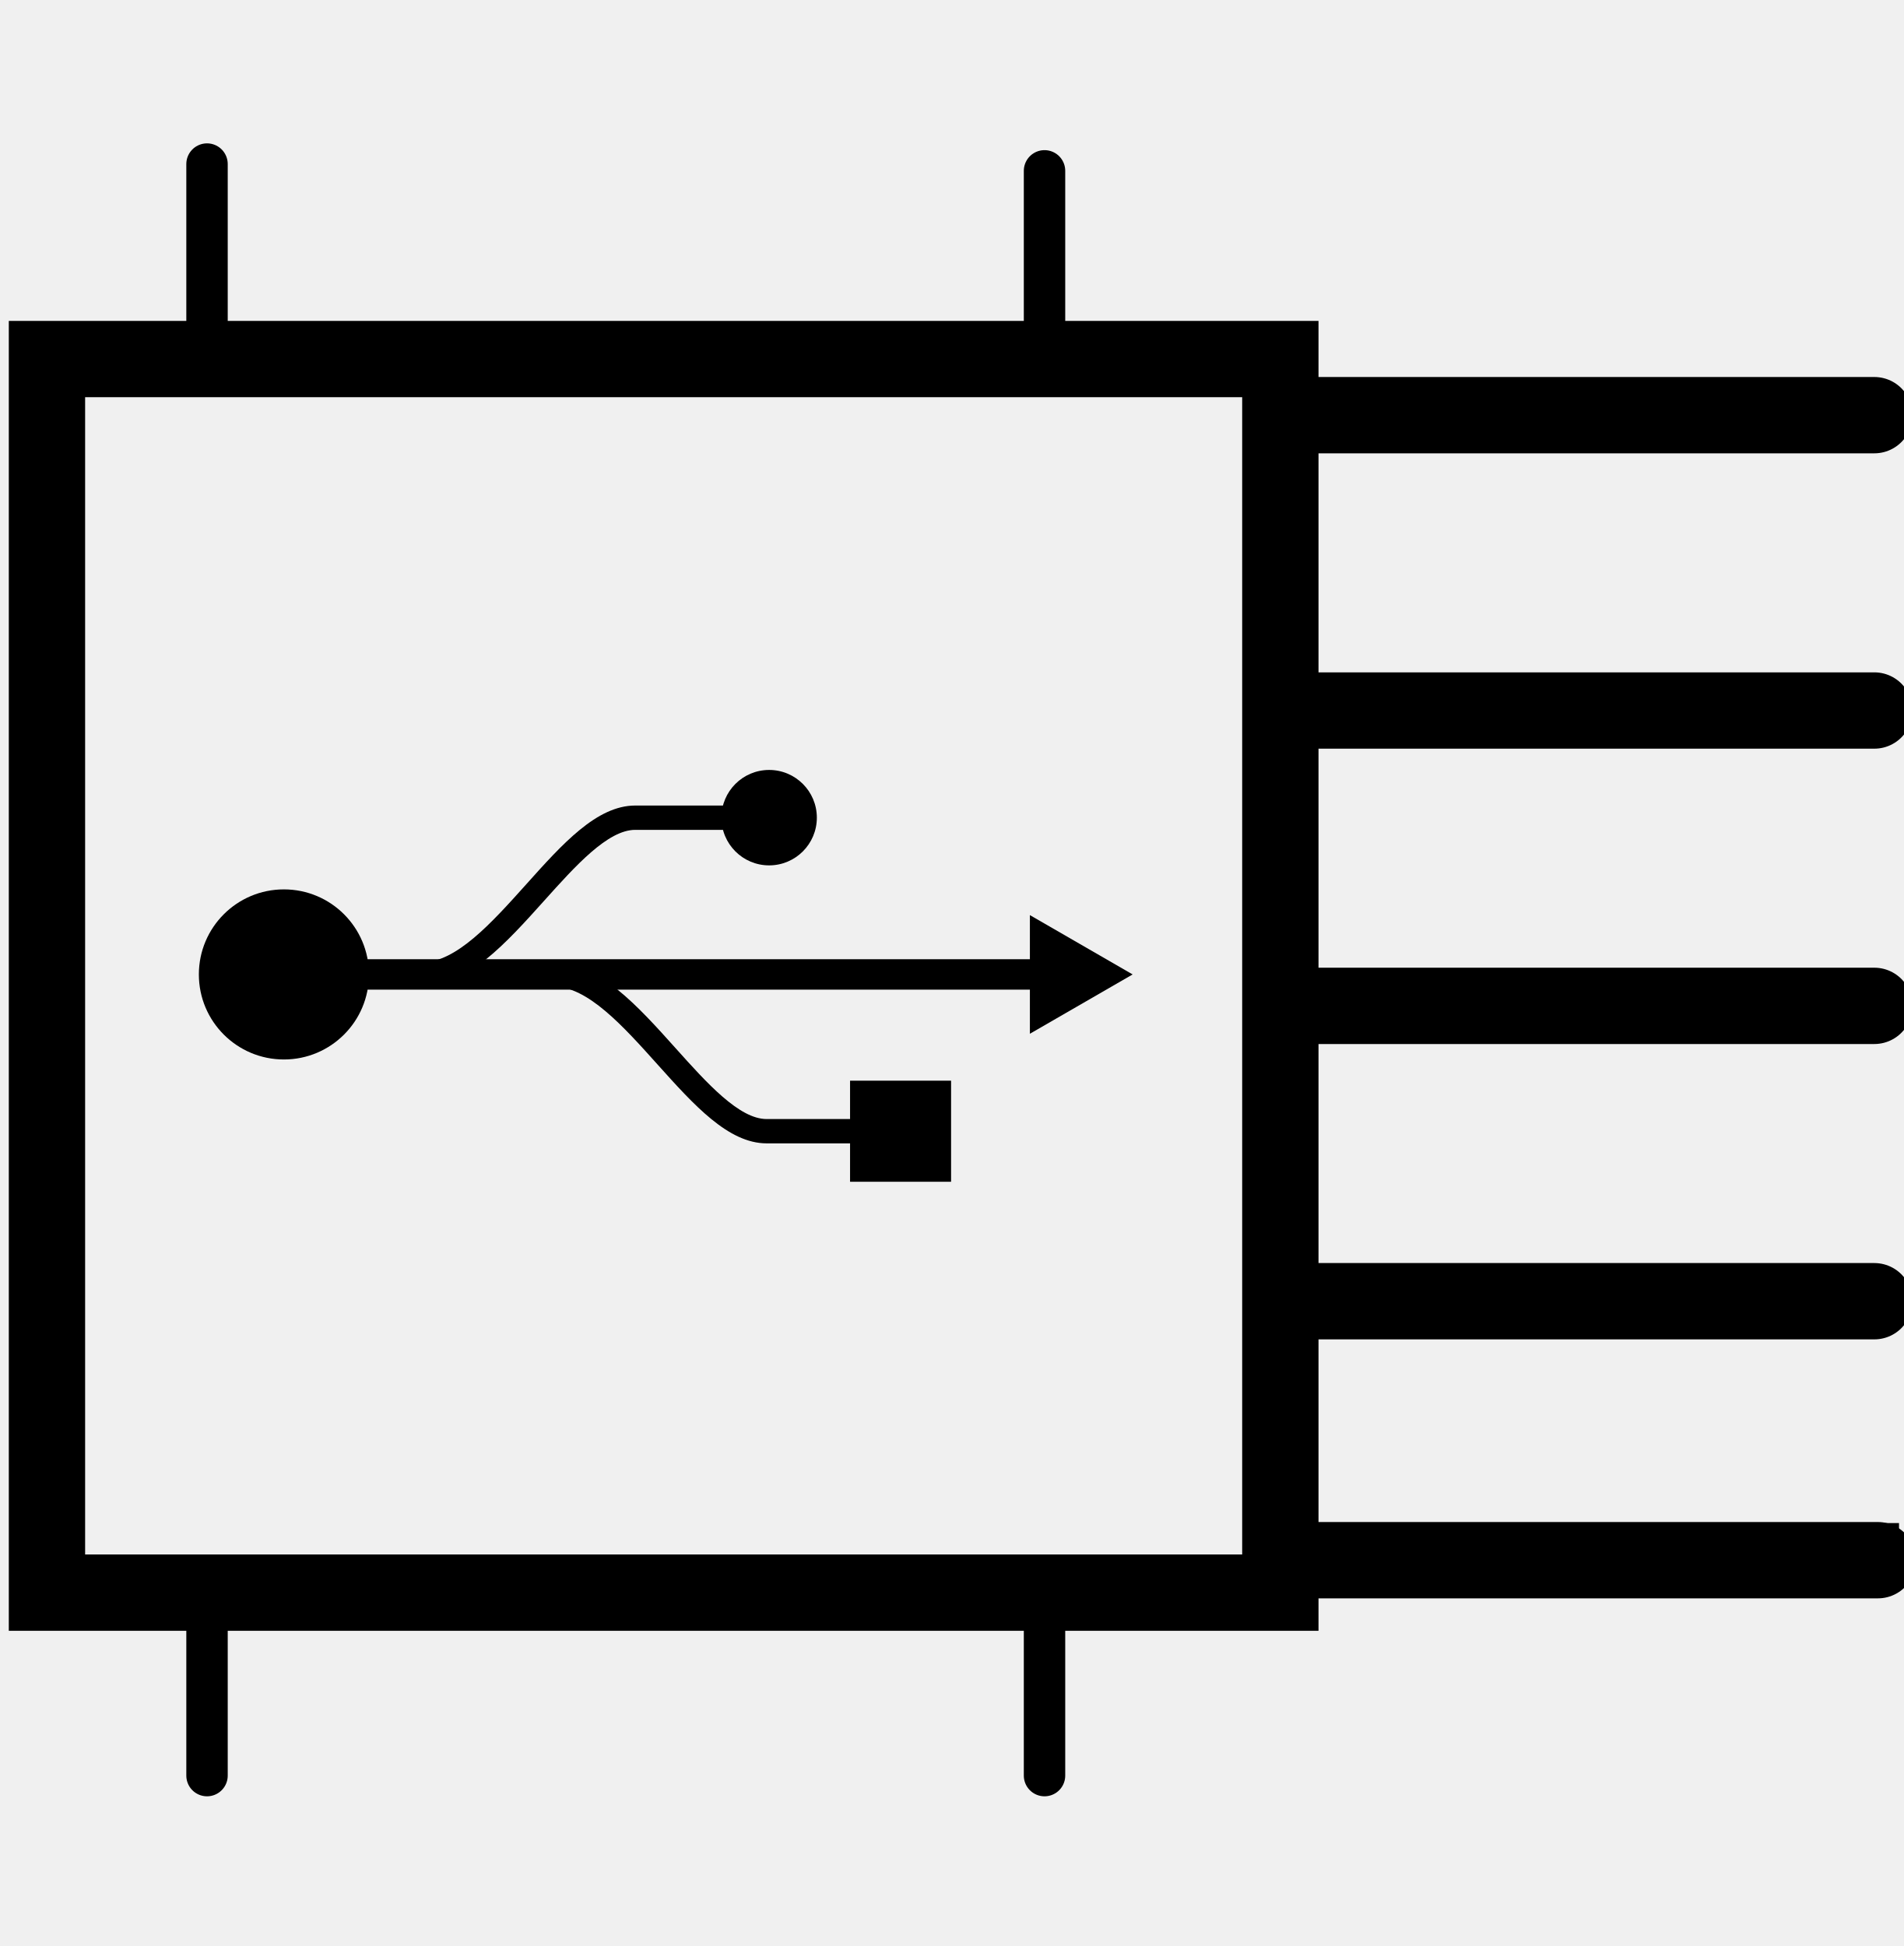
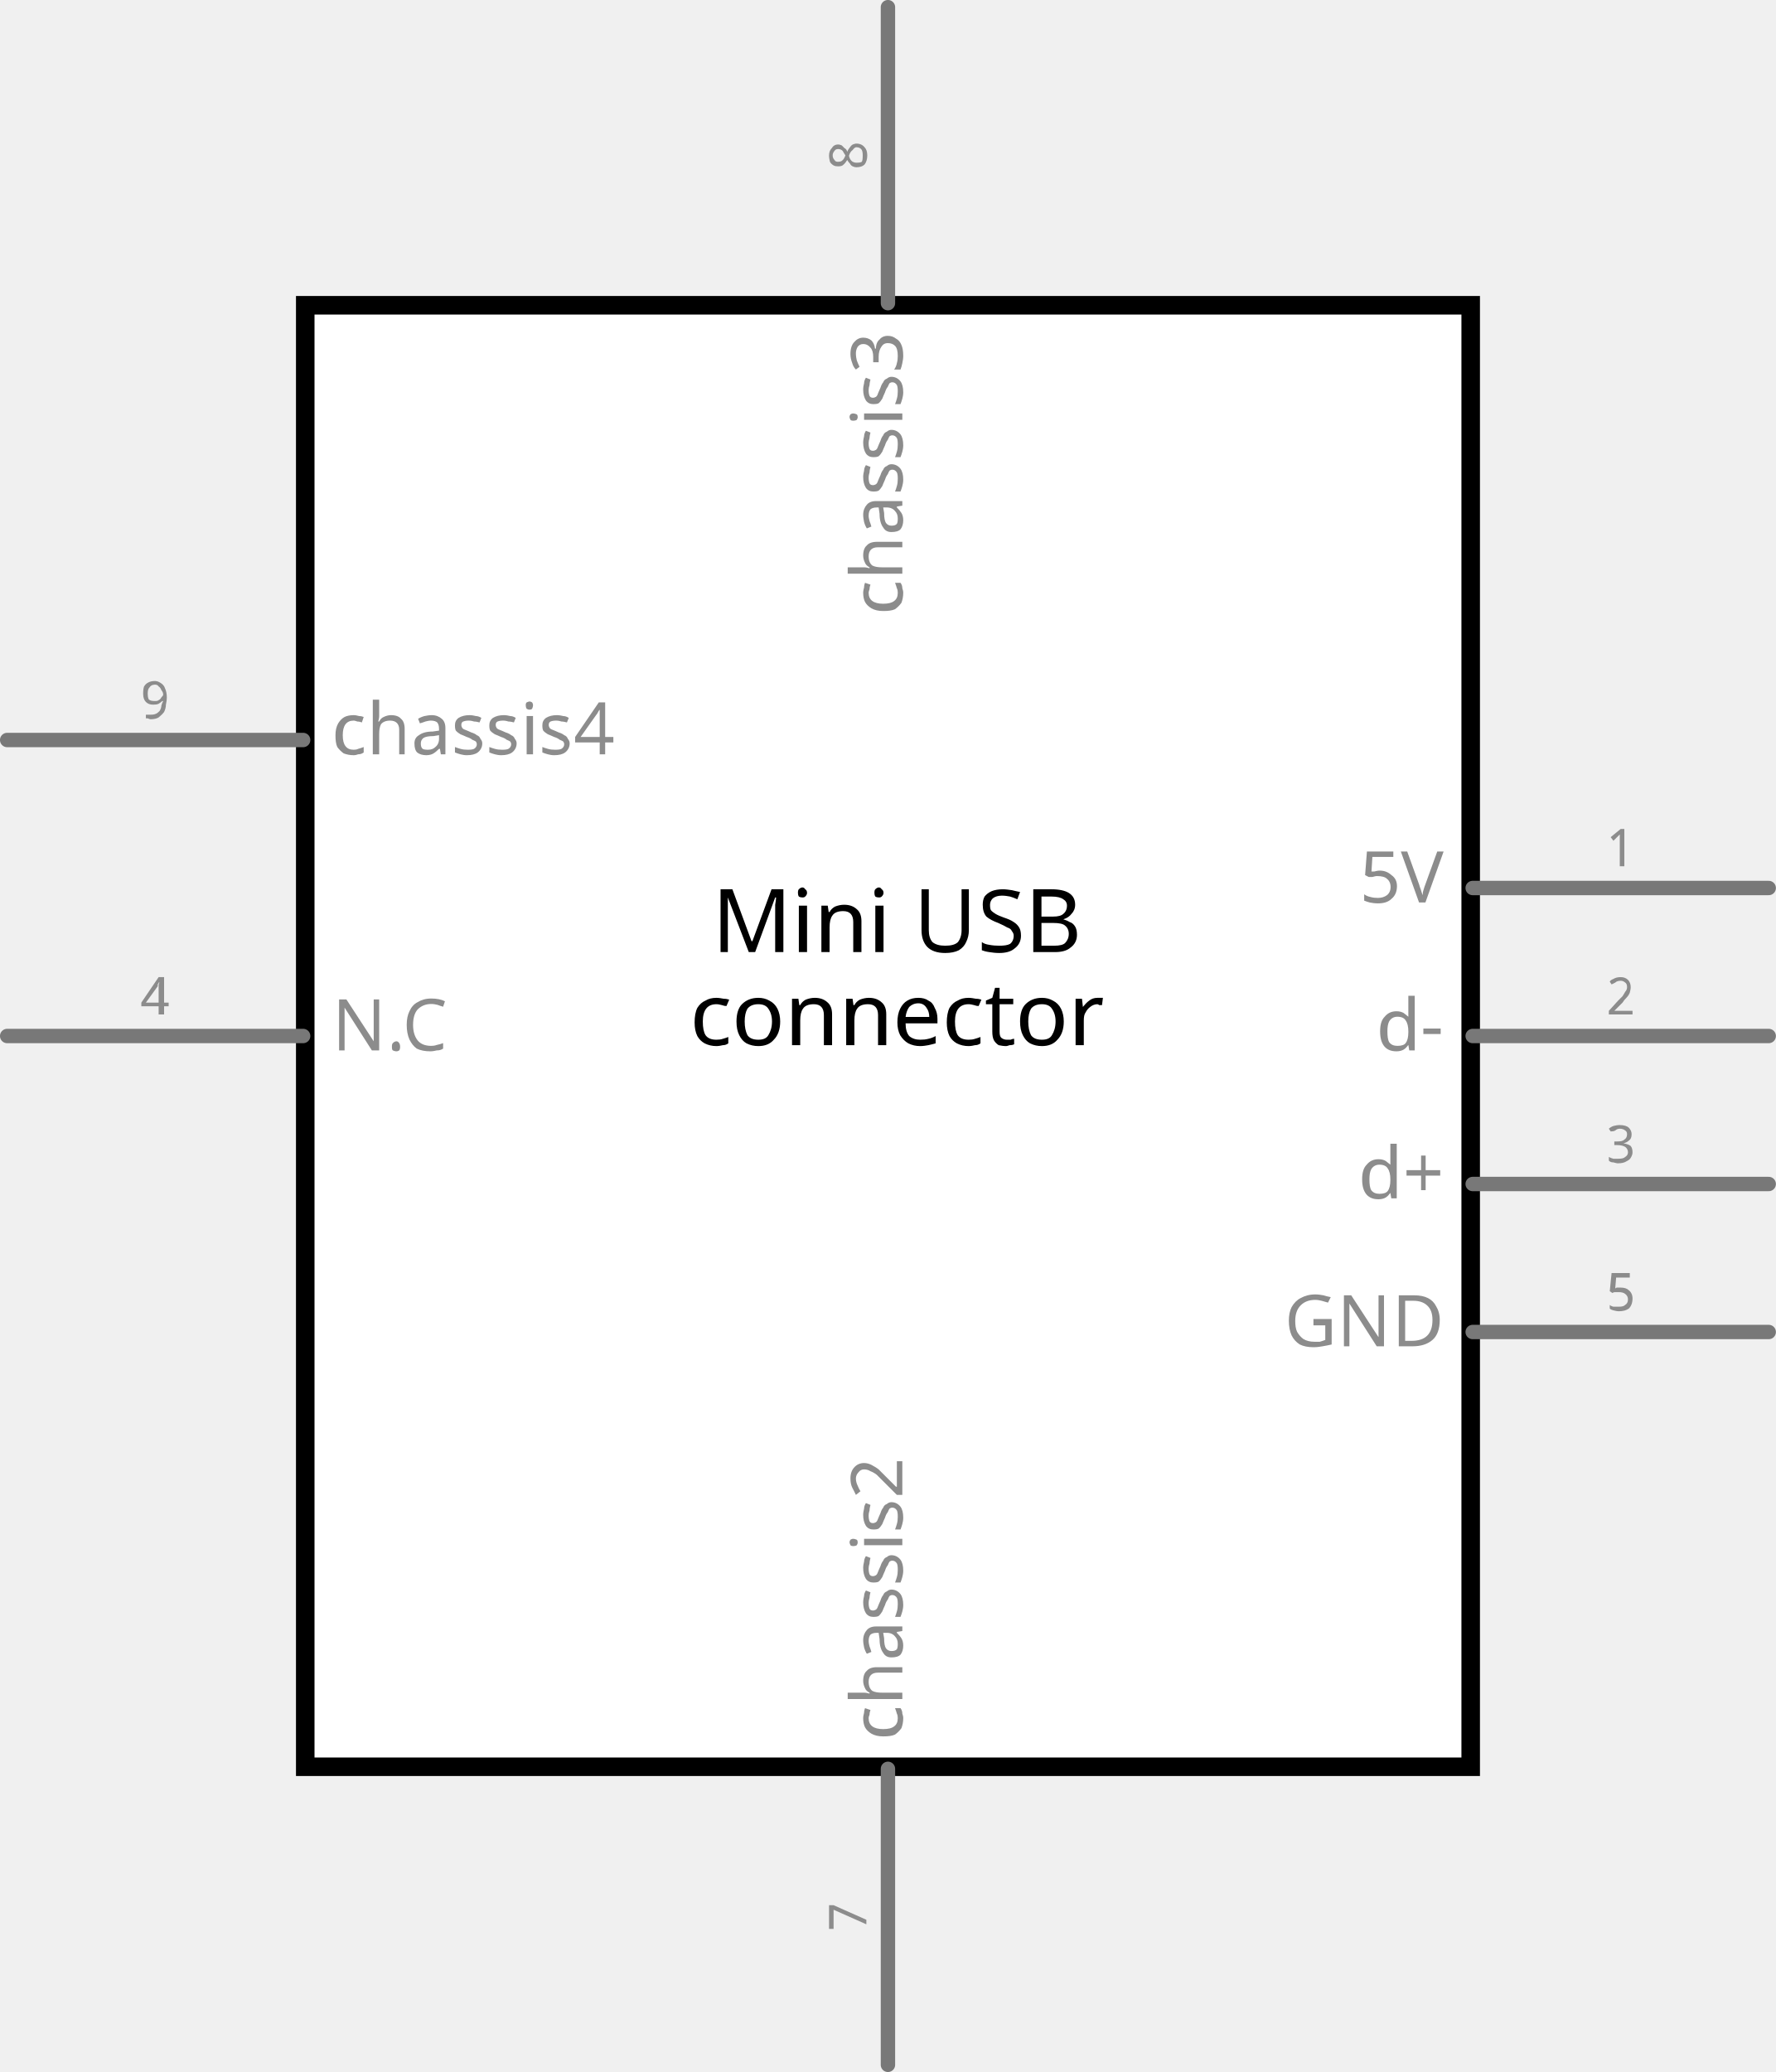
- <svg xmlns="http://www.w3.org/2000/svg" width="69.307" xml:space="preserve" x="0px" version="1.1" y="0px" height="70.866" viewBox="0 0 55.311 56.815" id="0">
-   <defs id="0.2" oldid="0.2" />
-   <g id="schematics">
-     <rect width="9.782" x="44.854" y="36.906" height="1.896" id="0.3.0" />
-     <rect width="0.686" x="54.941" y="37.558" height="0.866" id="0.3.1" />
-     <rect width="9.782" x="44.854" y="28.283" height="1.896" id="0.3.2" />
-     <rect width="0.686" x="54.941" y="28.935" height="0.866" id="0.3.3" />
-     <rect width="9.783" x="44.854" y="11.038" height="1.893" id="0.3.4" />
-     <rect width="0.688" x="54.941" y="11.757" height="0.867" id="0.3.5" />
-     <rect width="9.783" x="44.854" y="19.661" height="1.894" id="0.3.6" />
-     <rect width="0.685" x="54.941" y="20.312" height="0.866" id="0.3.7" />
-     <rect width="36.009" x="1.244" y="10.483" fill="none" height="36.015" stroke="#000000" style="stroke-linecap:round" id="rect6881" stroke-width="2.228" />
-     <line fill="none" stroke="#000000" style="stroke-linecap:round" id="connector0pin" y1="12.121" y2="12.121" x1="37.527" stroke-width="2.228" x2="54.595" />
-     <rect width="0.039" x="55.689" y="12.119" fill="none" height="0.004" stroke="none" id="connector0terminal" stroke-width="0" />
-     <line fill="none" stroke="#000000" style="stroke-linecap:round" id="connector1pin" y1="20.744" y2="20.744" x1="37.527" stroke-width="2.228" x2="54.595" />
-     <rect width="0.039" x="55.689" y="20.742" fill="none" height="0.004" stroke="none" id="connector1terminal" stroke-width="0" />
-     <line fill="none" stroke="#000000" style="stroke-linecap:round" id="connector2pin" y1="29.367" y2="29.367" x1="37.527" stroke-width="2.228" x2="54.595" />
-     <rect width="0.039" x="55.689" y="29.365" fill="none" height="0.004" stroke="none" id="connector2terminal" stroke-width="0" />
-     <line fill="none" stroke="#000000" style="stroke-linecap:round" id="connector3pin" y1="37.99" y2="37.99" x1="37.527" stroke-width="2.228" x2="54.595" />
-     <rect width="0.039" x="55.689" y="37.988" fill="none" height="0.004" stroke="none" id="0.3.16" stroke-width="0" />
-     <g id="g6893" transform="translate(0.6868224,9.369318)">
-       <g id="g6895">
-         <polygon points="29.851,18.636 29.851,19.524 7.424,19.524 7.424,18.636 " id="polygon6897" />
-       </g>
-       <g id="g6899">
-         <polygon points="29.254,17.348 32.254,19.08 29.254,20.812 " id="polygon6901" />
-       </g>
-       <g id="g6903">
-         <path id="path6905" d="m 11.513,19.435 v -0.709 c 0.994,0 2.03,-1.156 3.034,-2.274 1.061,-1.185 2.064,-2.303 3.185,-2.303 h 3.91 v 0.71 h -3.91 c -0.802,0 -1.745,1.051 -2.657,2.067 -1.107,1.233 -2.251,2.509 -3.562,2.509 l 0,0 z" />
-       </g>
-       <g id="g6907">
-         <path id="path6909" d="m 25.478,24.012 h -3.91 c -1.119,0 -2.122,-1.119 -3.185,-2.303 -1.002,-1.117 -2.039,-2.275 -3.034,-2.275 v -0.709 c 1.312,0 2.456,1.276 3.563,2.51 0.911,1.016 1.854,2.067 2.655,2.067 h 3.91 v 0.71 l 0.001,0 z" />
-       </g>
-       <g id="g6911">
-         <circle cx="21.641" cy="14.503" r="1.393" id="circle6913" d="m 23.034,14.503 c 0,0.769 -0.624,1.393 -1.393,1.393 -0.769,0 -1.393,-0.624 -1.393,-1.393 0,-0.769 0.624,-1.393 1.393,-1.393 0.769,0 1.393,0.624 1.393,1.393 z" />
-       </g>
-       <g id="g6915">
-         <rect width="2.949" x="24.004" y="22.182" height="2.951" id="rect6917" />
-       </g>
-       <g id="g6919">
-         <circle cx="7.475" cy="19.08" r="2.483" id="circle6921" d="m 9.958,19.08 c 0,1.371 -1.112,2.483 -2.483,2.483 -1.371,0 -2.483,-1.112 -2.483,-2.483 0,-1.371 1.112,-2.483 2.483,-2.483 1.371,0 2.483,1.112 2.483,2.483 z" />
+ <svg xmlns="http://www.w3.org/2000/svg" version="1.2" baseProfile="tiny" x="0in" y="0in" width="1.2in" height="1.4in" viewBox="0 0 30.48 35.56">
+   <g id="schematic">
+     <rect class="interior rect" x="5.239" y="5.239" width="20.003" height="25.082" fill="#FFFFFF" stroke="#000000" stroke-width="0.318" stroke-linecap="round" />
+     <line class="pin" x1="25.276" y1="15.24" x2="30.357" y2="15.24" fill="none" stroke="#787878" stroke-width="0.247" stroke-linecap="round" id="connector0pin" />
+     <text class="text" font-family="'Droid Sans'" stroke="none" stroke-width="0" fill="#8c8c8c" font-size="0.882" x="27.817" y="14.87" text-anchor="middle">1</text>
+     <text class="text" font-family="'Droid Sans'" stroke="none" stroke-width="0" fill="#8c8c8c" font-size="1.235" x="24.783" y="15.487" text-anchor="end">5V</text>
+     <rect class="terminal" x="30.357" y="15.117" width="0.247" height="0.247" fill="none" stroke="none" stroke-width="0" id="connector0terminal" />
+     <line class="pin" x1="25.276" y1="17.78" x2="30.357" y2="17.78" fill="none" stroke="#787878" stroke-width="0.247" stroke-linecap="round" id="connector1pin" />
+     <text class="text" font-family="'Droid Sans'" stroke="none" stroke-width="0" fill="#8c8c8c" font-size="0.882" x="27.817" y="17.41" text-anchor="middle">2</text>
+     <text class="text" font-family="'Droid Sans'" stroke="none" stroke-width="0" fill="#8c8c8c" font-size="1.235" x="24.783" y="18.027" text-anchor="end">d-</text>
+     <rect class="terminal" x="30.357" y="17.657" width="0.247" height="0.247" fill="none" stroke="none" stroke-width="0" id="connector1terminal" />
+     <line class="pin" x1="25.276" y1="20.32" x2="30.357" y2="20.32" fill="none" stroke="#787878" stroke-width="0.247" stroke-linecap="round" id="connector2pin" />
+     <text class="text" font-family="'Droid Sans'" stroke="none" stroke-width="0" fill="#8c8c8c" font-size="0.882" x="27.817" y="19.95" text-anchor="middle">3</text>
+     <text class="text" font-family="'Droid Sans'" stroke="none" stroke-width="0" fill="#8c8c8c" font-size="1.235" x="24.783" y="20.567" text-anchor="end">d+</text>
+     <rect class="terminal" x="30.357" y="20.197" width="0.247" height="0.247" fill="none" stroke="none" stroke-width="0" id="connector2terminal" />
+     <line class="pin" x1="25.276" y1="22.86" x2="30.357" y2="22.86" fill="none" stroke="#787878" stroke-width="0.247" stroke-linecap="round" id="connector4pin" />
+     <text class="text" font-family="'Droid Sans'" stroke="none" stroke-width="0" fill="#8c8c8c" font-size="0.882" x="27.817" y="22.49" text-anchor="middle">5</text>
+     <text class="text" font-family="'Droid Sans'" stroke="none" stroke-width="0" fill="#8c8c8c" font-size="1.235" x="24.783" y="23.107" text-anchor="end">GND</text>
+     <rect class="terminal" x="30.357" y="22.736" width="0.247" height="0.247" fill="none" stroke="none" stroke-width="0" id="connector4terminal" />
+     <line class="pin" x1="0.123" y1="12.7" x2="5.203" y2="12.7" fill="none" stroke="#787878" stroke-width="0.247" stroke-linecap="round" id="connector8pin" />
+     <text class="text" font-family="'Droid Sans'" stroke="none" stroke-width="0" fill="#8c8c8c" font-size="0.882" x="2.663" y="12.33" text-anchor="middle">9</text>
+     <text class="text" font-family="'Droid Sans'" stroke="none" stroke-width="0" fill="#8c8c8c" font-size="1.235" x="5.697" y="12.947" text-anchor="start">chassis4</text>
+     <rect class="terminal" x="-0.123" y="12.576" width="0.247" height="0.247" fill="none" stroke="none" stroke-width="0" id="connector8terminal" />
+     <line class="pin" x1="0.123" y1="17.78" x2="5.203" y2="17.78" fill="none" stroke="none" stroke-width="0" stroke-linecap="round" id="connector5pin" />
+     <rect class="terminal" x="-0.123" y="17.657" width="0.247" height="0.247" fill="none" stroke="none" stroke-width="0" id="connector5terminal" />
+     <line class="pin" x1="0.123" y1="17.78" x2="5.203" y2="17.78" fill="none" stroke="#787878" stroke-width="0.247" stroke-linecap="round" id="connector3pin" />
+     <text class="text" font-family="'Droid Sans'" stroke="none" stroke-width="0" fill="#8c8c8c" font-size="0.882" x="2.663" y="17.41" text-anchor="middle">4</text>
+     <text class="text" font-family="'Droid Sans'" stroke="none" stroke-width="0" fill="#8c8c8c" font-size="1.235" x="5.697" y="18.027" text-anchor="start">N.C</text>
+     <rect class="terminal" x="-0.123" y="17.657" width="0.247" height="0.247" fill="none" stroke="none" stroke-width="0" id="connector3terminal" />
+     <line class="pin" x1="15.24" y1="30.357" x2="15.24" y2="35.437" fill="none" stroke="#787878" stroke-width="0.247" stroke-linecap="round" id="connector6pin" />
+     <g transform="translate(14.8696,32.8965)">
+       <g transform="rotate(270)">
+         <text class="text" font-family="'Droid Sans'" stroke="none" stroke-width="0" fill="#8c8c8c" font-size="0.882" x="0" y="0" text-anchor="middle">7</text>
      </g>
    </g>
-     <line fill="none" stroke="#000000" style="stroke-linecap:round" id="connector4pin" y1="45.551" y2="45.551" x1="37.631" stroke-width="2.228" x2="54.699" />
-     <rect width="0.039" x="55.794" y="45.549" fill="none" height="0.004" stroke="none" id="connector4terminal" stroke-width="0" />
-     <rect width="9.783" x="45.532" y="44.467" height="1.893" id="connector0pin-2" />
-     <rect width="0.686" x="54.882" y="45.083" height="0.866" id="connector3terminal-4" />
-     <line fill="none" stroke="#000000" style="stroke-linecap:round" id="connector8pin" y1="9.815" y2="4.79" x1="5.917" stroke-width="1.209" x2="5.917" />
-     <line fill="none" stroke="#000000" style="stroke-linecap:round" id="connector7pin" y1="10.014" y2="4.988" x1="30.368" stroke-width="1.209" x2="30.368" />
-     <line fill="none" stroke="#000000" style="stroke-linecap:round" id="connector6pin" y1="51.84" y2="46.815" x1="30.368" stroke-width="1.209" x2="30.368" />
-     <line fill="none" stroke="#000000" style="stroke-linecap:round" id="connector5pin" y1="51.84" y2="46.815" x1="5.917" stroke-width="1.209" x2="5.917" />
+     <g transform="translate(15.4869,29.8626)">
+       <g transform="rotate(270)">
+         <text class="text" font-family="'Droid Sans'" stroke="none" stroke-width="0" fill="#8c8c8c" font-size="1.235" x="0" y="0" text-anchor="start">chassis2</text>
+       </g>
+     </g>
+     <rect class="terminal" x="15.117" y="35.437" width="0.247" height="0.247" fill="none" stroke="none" stroke-width="0" id="connector6terminal" />
+     <line class="pin" x1="15.24" y1="0.123" x2="15.24" y2="5.203" fill="none" stroke="#787878" stroke-width="0.247" stroke-linecap="round" id="connector7pin" />
+     <g transform="translate(14.8696,2.66347)">
+       <g transform="rotate(270)">
+         <text class="text" font-family="'Droid Sans'" stroke="none" stroke-width="0" fill="#8c8c8c" font-size="0.882" x="0" y="0" text-anchor="middle">8</text>
+       </g>
+     </g>
+     <g transform="translate(15.4869,5.69736)">
+       <g transform="rotate(270)">
+         <text class="text" font-family="'Droid Sans'" stroke="none" stroke-width="0" fill="#8c8c8c" font-size="1.235" x="0" y="0" text-anchor="end">chassis3</text>
+       </g>
+     </g>
+     <rect class="terminal" x="15.117" y="-0.123" width="0.247" height="0.247" fill="none" stroke="none" stroke-width="0" id="connector7terminal" />
+     <text class="text" id="label" font-family="'Droid Sans'" stroke="none" stroke-width="0" fill="#000000" font-size="1.499" x="15.399" y="16.339" text-anchor="middle">Mini USB</text>
+     <text class="text" id="label" font-family="'Droid Sans'" stroke="none" stroke-width="0" fill="#000000" font-size="1.499" x="15.399" y="17.939" text-anchor="middle">connector</text>
  </g>
</svg>
